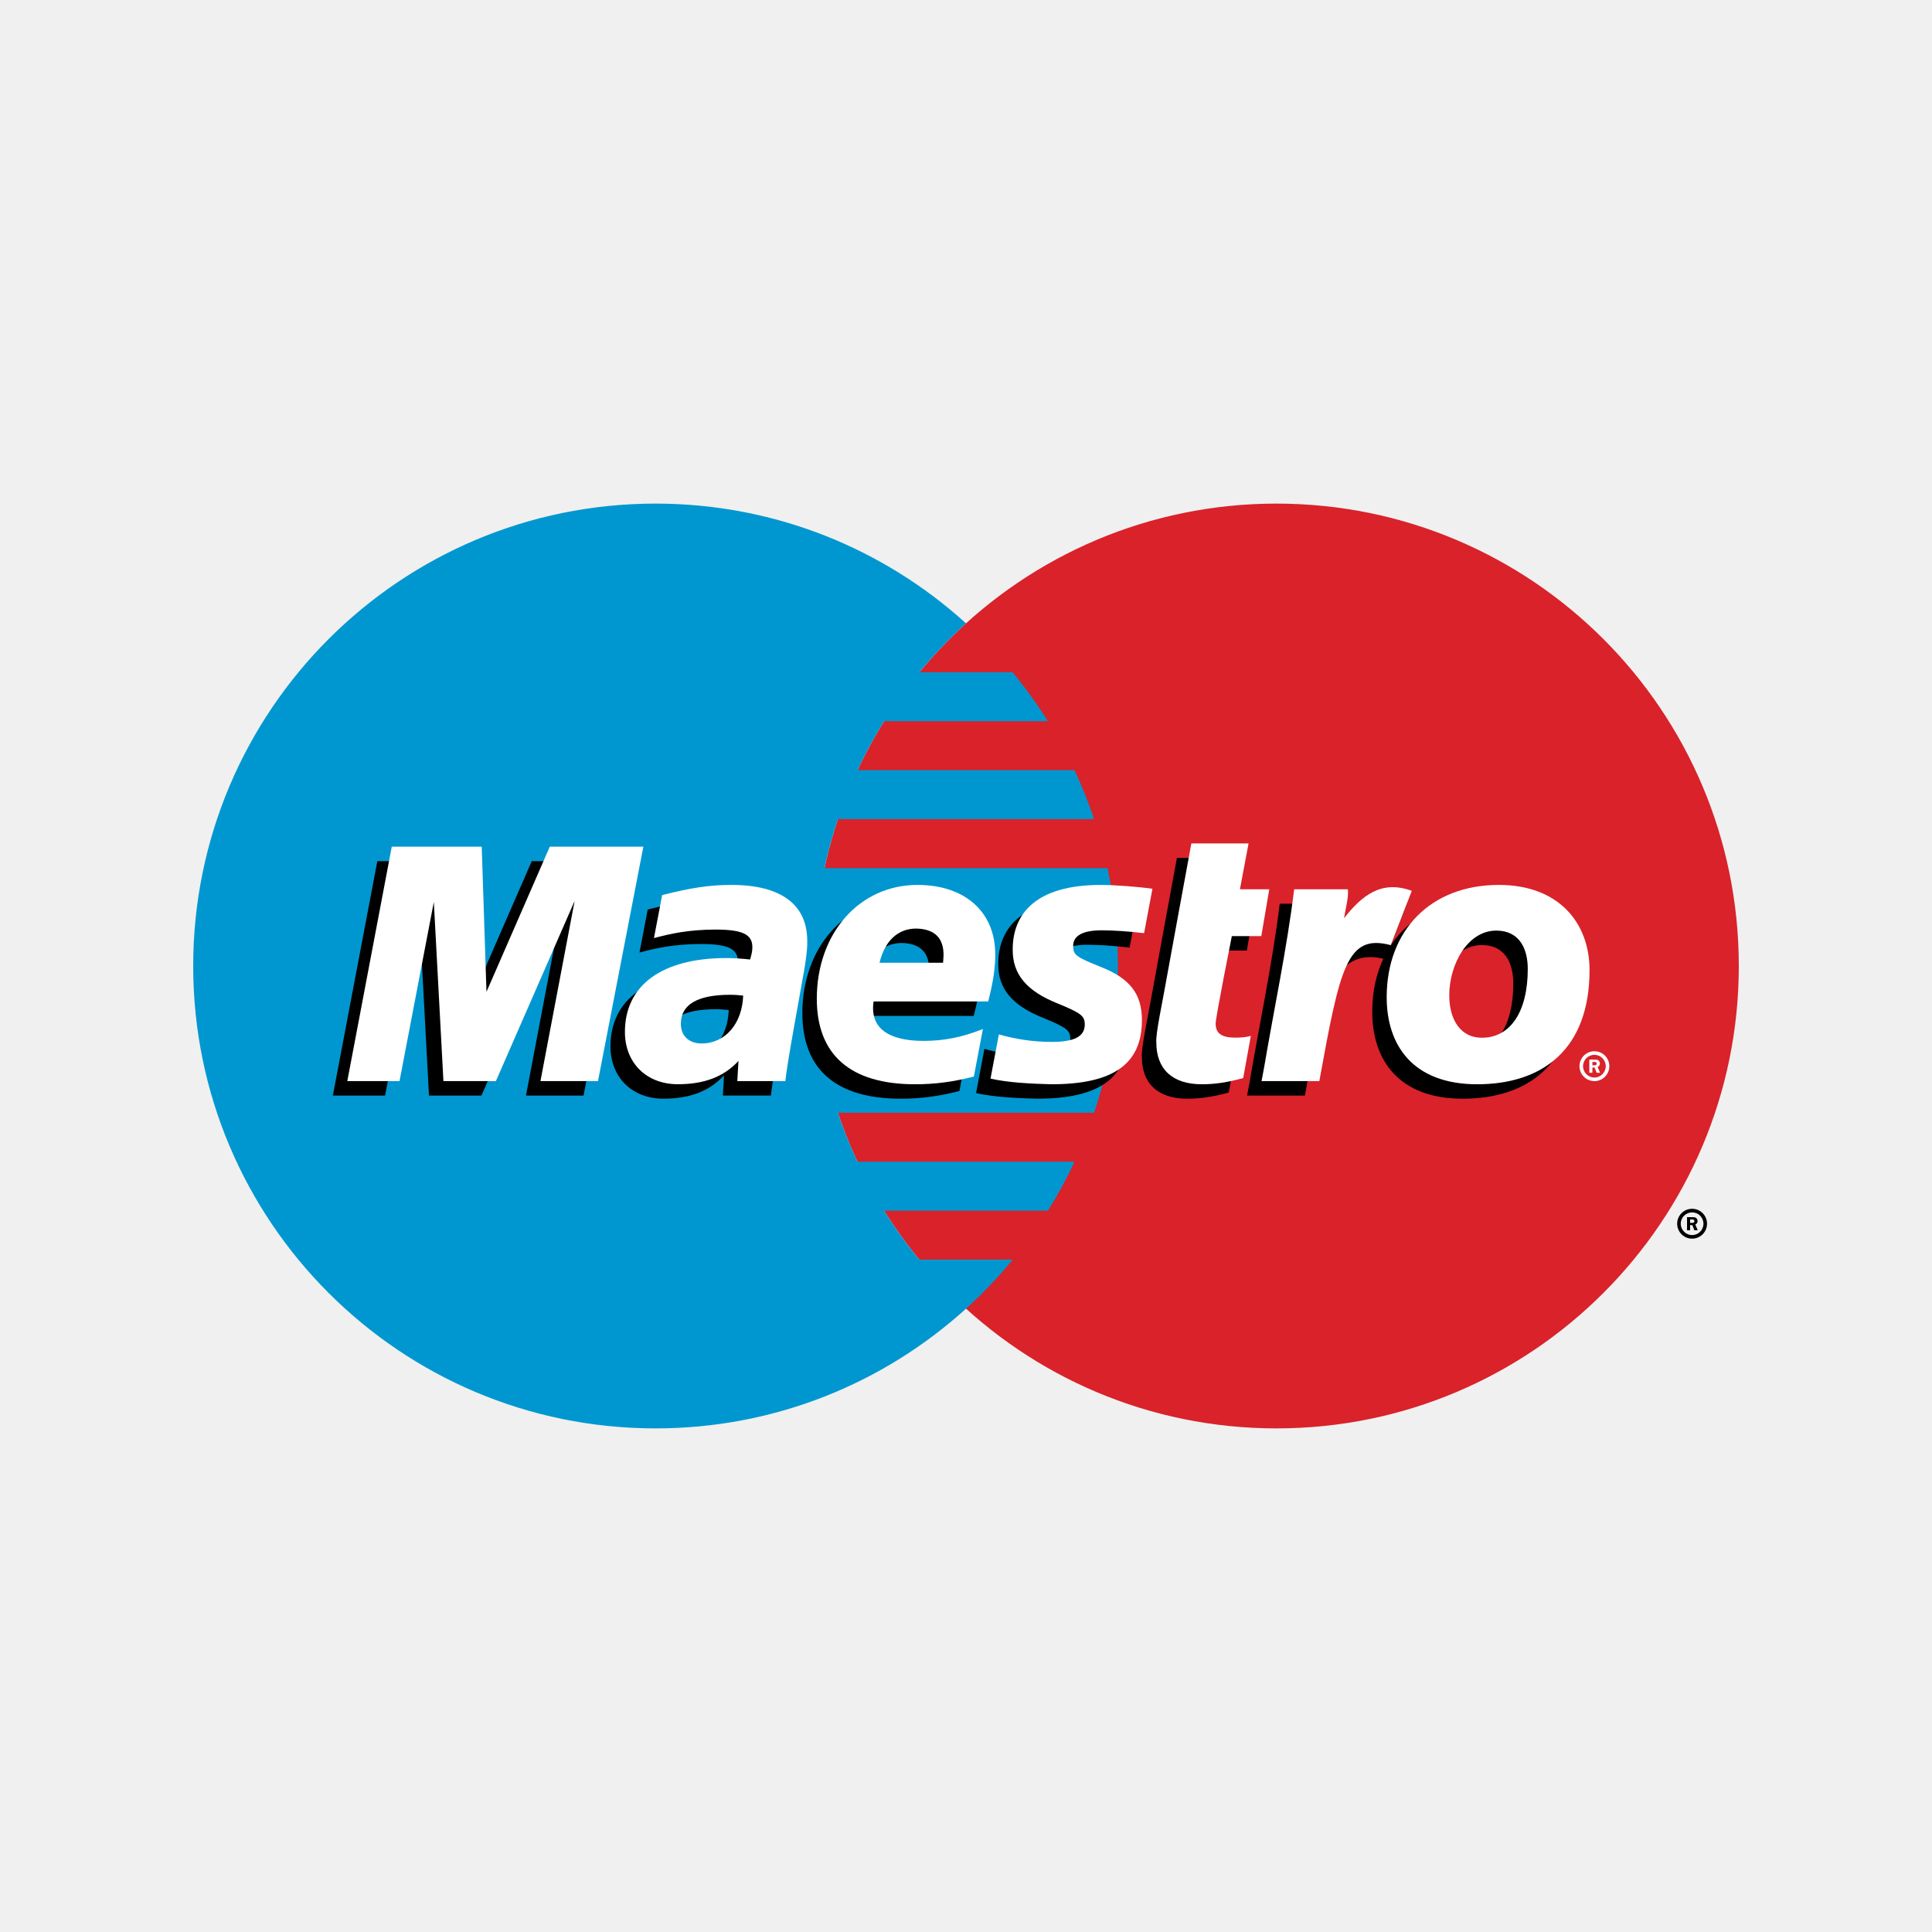
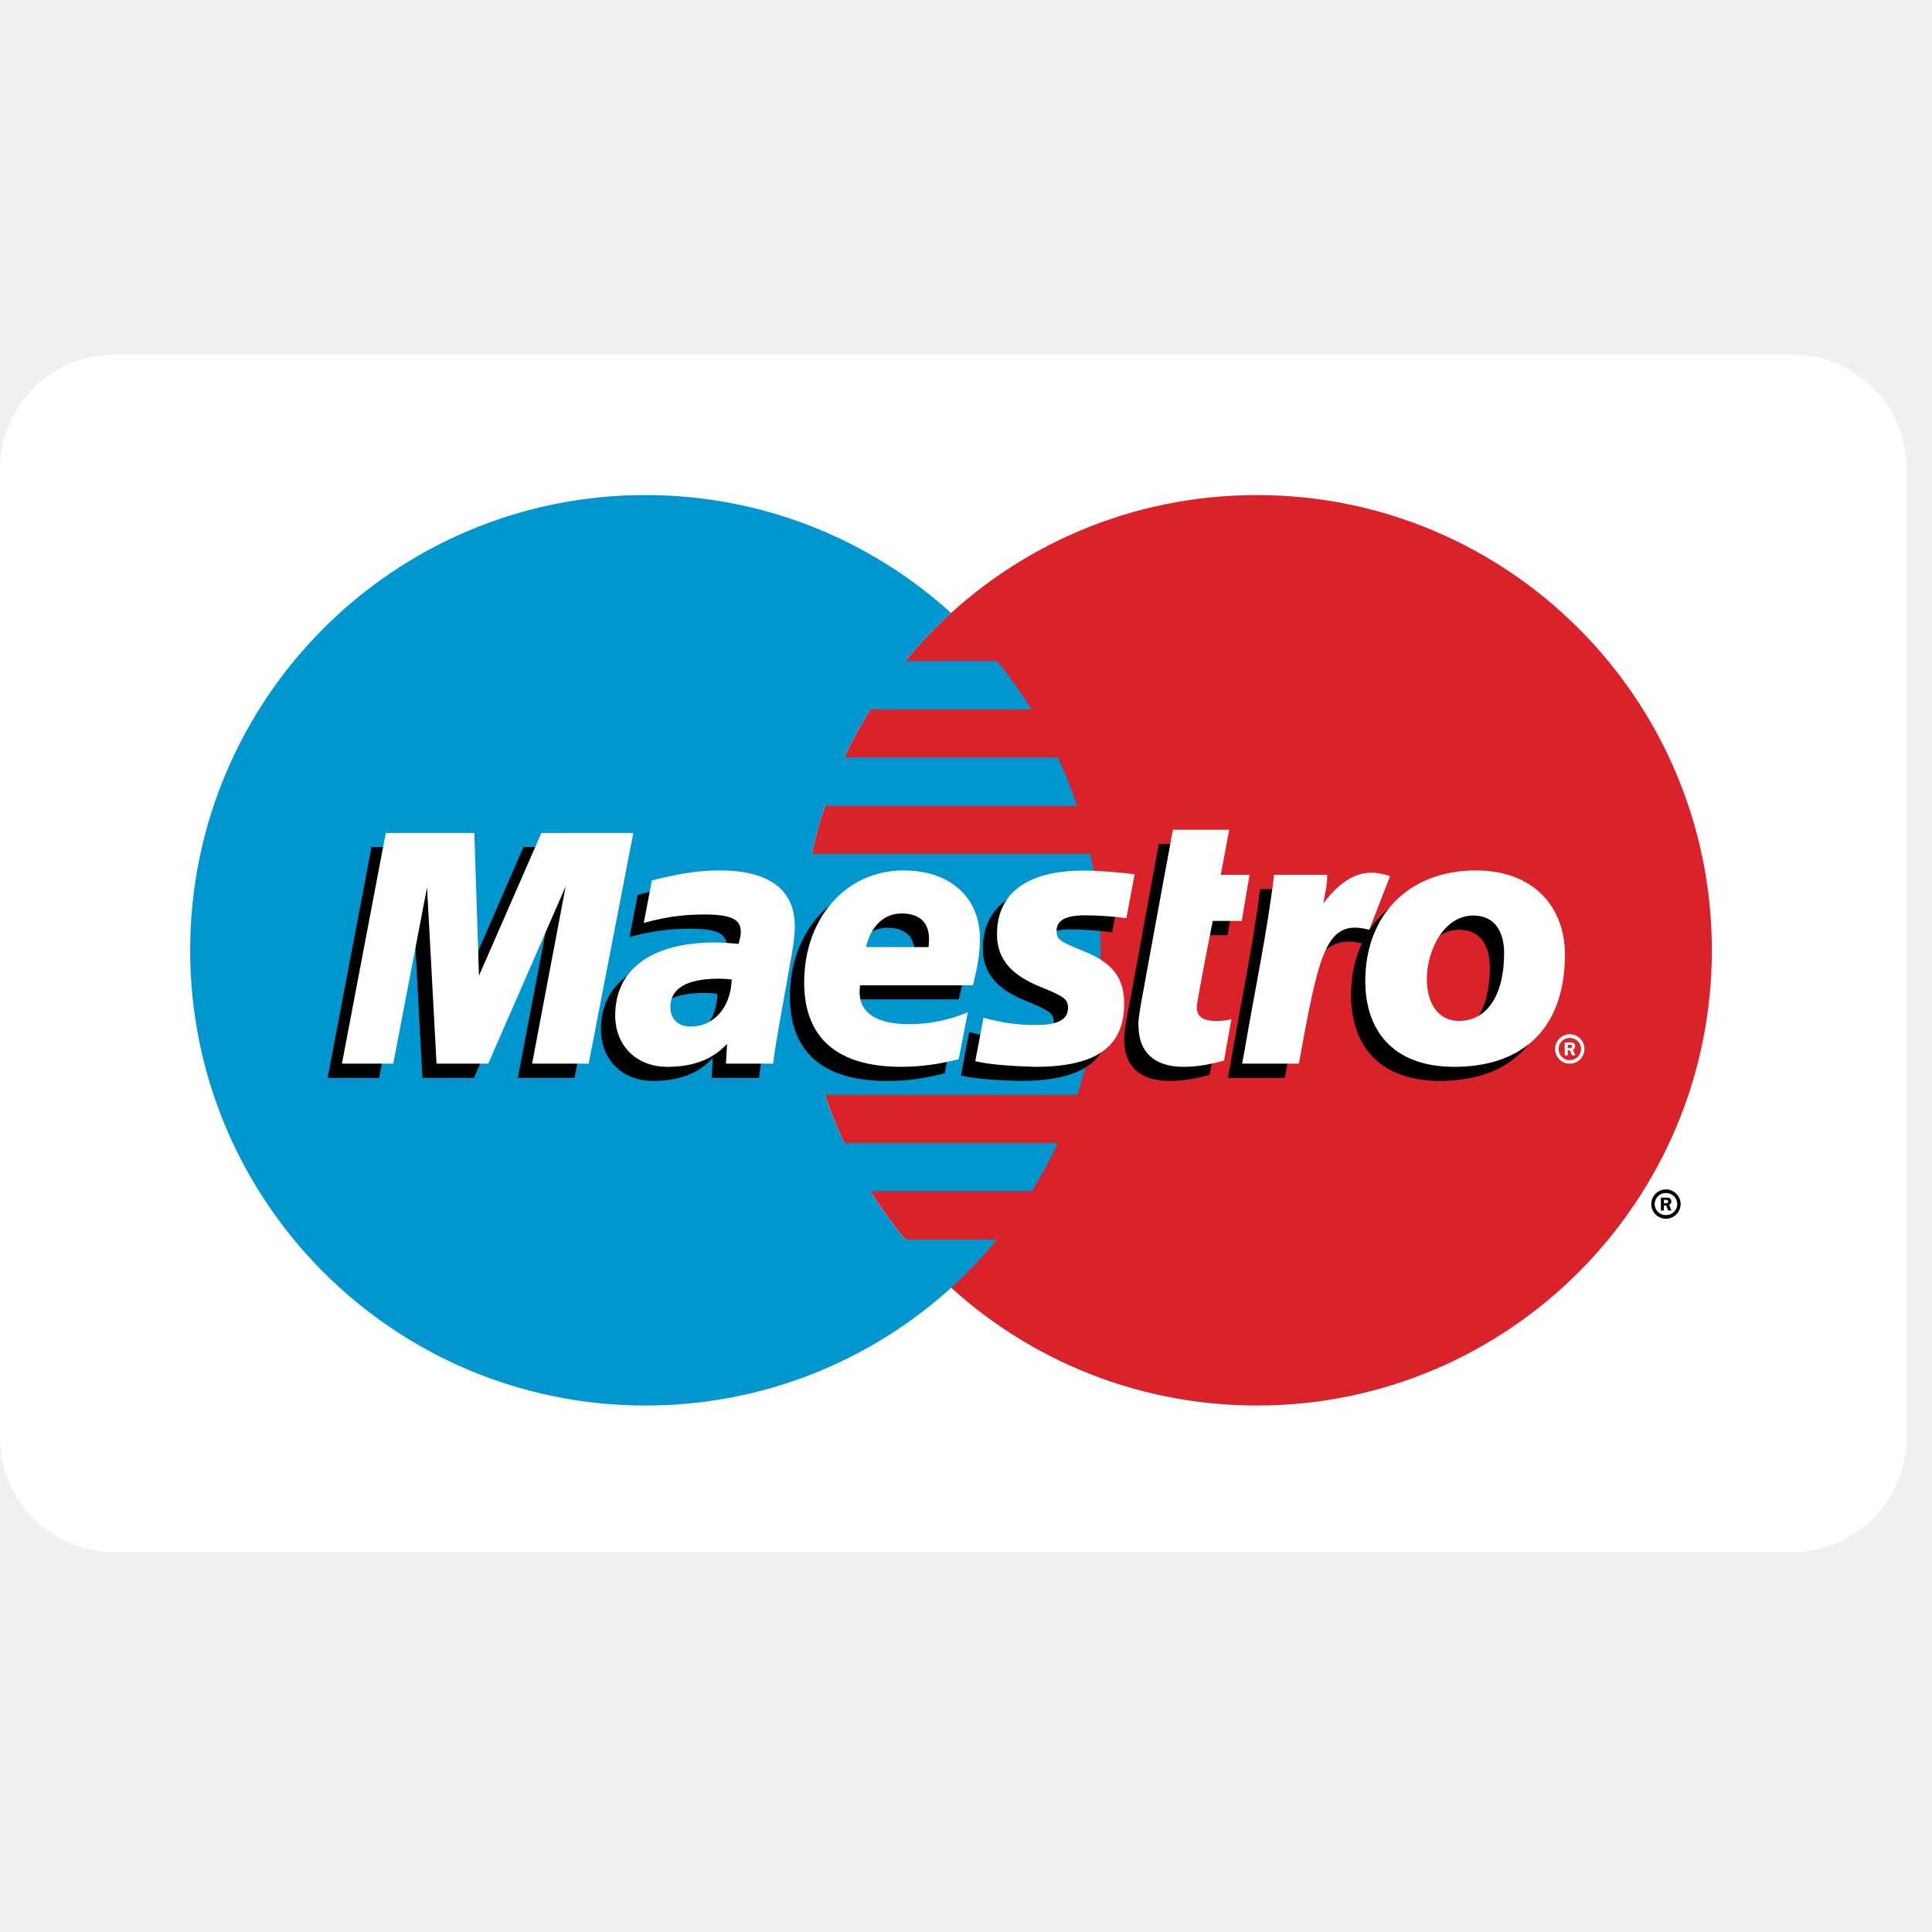
- <svg xmlns="http://www.w3.org/2000/svg" version="1.1" id="Layer_1" width="800px" height="800px" viewBox="0 0 750 471" enable-background="new 0 0 750 471" xml:space="preserve">
-   <g id="Page-1">
-     <g id="maestro">
-       <path id="Fill-1" fill="#D9222A" d="M675,235.506c0,99.133-80.351,179.496-179.483,179.496    c-99.121,0-179.479-80.362-179.479-179.496c0-99.142,80.358-179.508,179.479-179.508C594.65,55.998,675,136.365,675,235.506" />
-       <path id="Fill-2" fill="#0097D0" d="M356.87,349.49c-4.958-6.014-9.524-12.359-13.675-19.009h63.612    c3.817-6.097,7.263-12.442,10.342-19.013h-84.292c-2.87-6.15-5.425-12.492-7.596-19h99.476c5.987-17.904,9.229-37.05,9.229-56.962    c0-13.046-1.392-25.763-4.028-38.013H320.074c1.392-6.479,3.142-12.816,5.209-19.008h99.441    c-2.184-6.508-4.721-12.85-7.592-19.004h-84.254c3.075-6.563,6.529-12.904,10.337-19.009h63.571    c-4.146-6.629-8.725-12.975-13.671-18.991h-36.225c5.57-6.767,11.629-13.117,18.112-19    c-31.854-28.884-74.138-46.483-120.517-46.483C155.359,55.998,75,136.365,75,235.506c0,99.133,80.358,179.496,179.487,179.496    c46.388,0,88.666-17.596,120.517-46.475c6.496-5.893,12.559-12.259,18.133-19.037H356.87" />
-       <path id="Fill-3" d="M651.074,335.544c0-3.2,2.596-5.796,5.801-5.796c3.199,0,5.791,2.596,5.791,5.796    c0,3.204-2.592,5.8-5.791,5.8C653.67,341.344,651.074,338.748,651.074,335.544L651.074,335.544L651.074,335.544z M656.875,339.952    c2.433,0,4.403-1.967,4.403-4.408c0-2.434-1.971-4.396-4.403-4.396c-2.434,0-4.409,1.962-4.409,4.396    C652.466,337.985,654.442,339.952,656.875,339.952L656.875,339.952L656.875,339.952z M656.087,338.09h-1.184v-5.092h2.15    c0.446,0,0.904,0.004,1.3,0.258c0.417,0.283,0.646,0.775,0.646,1.271c0,0.583-0.338,1.112-0.88,1.316l0.934,2.246h-1.316    l-0.775-2.009h-0.875V338.09L656.087,338.09z M656.087,335.211h0.658c0.246,0,0.505,0.016,0.726-0.101    c0.195-0.129,0.3-0.366,0.3-0.592c0-0.188-0.125-0.417-0.288-0.513c-0.212-0.125-0.541-0.1-0.762-0.1h-0.634V335.211    L656.087,335.211z" />
-       <path id="Fill-4" d="M372.446,284.006c-7.671,2.033-15.088,3.025-22.929,3.009    c-25.017-0.024-38.046-11.417-38.046-33.2c0-25.458,16.587-44.183,39.1-44.183c18.417,0,30.175,10.5,30.175,26.946    c0,5.458-0.796,10.771-2.745,18.296h-44.488c-1.583,10.633,6.188,15.305,19.413,15.305c7.925,0,15.092-1.426,23.024-4.613    L372.446,284.006L372.446,284.006z M360.483,239.856c0-1.608,2.476-13.034-10.399-13.284c-7.108,0-12.208,4.725-14.271,13.284    H360.483L360.483,239.856z" />
-       <path id="Fill-5" d="M387.517,234.865c0,9.404,5.296,15.9,17.329,20.737    c9.199,3.771,10.649,4.859,10.649,8.221c0,4.663-4.066,6.805-13.092,6.746c-6.778-0.05-12.962-0.871-20.262-2.896l-3.229,17.154    c6.487,1.504,15.588,2,23.65,2.188c24.024,0,35.116-7.866,35.116-24.866c0-10.217-4.625-16.234-16.033-20.713    c-9.538-3.809-10.658-4.638-10.658-8.083c0-4.05,3.779-6.1,11.149-6.1c4.463,0,10.579,0.413,16.38,1.108l3.258-17.242    c-5.912-0.825-14.883-1.483-20.075-1.483C396.25,209.635,387.442,221.094,387.517,234.865" />
-       <path id="Fill-6" d="M299.275,285.785h-18.662l0.445-7.82c-5.691,6.17-13.271,9.041-23.558,9.041    c-12.175,0-20.517-8.324-20.517-20.295c0-18.196,14.5-28.692,39.429-28.692c2.563,0,5.821,0.192,9.167,0.563    c0.691-2.433,0.879-3.479,0.879-4.808c0-4.979-3.921-6.813-14.412-6.813c-10.342,0.042-17.321,1.571-23.796,3.313l3.188-16.7    c11.195-2.846,18.529-3.941,26.825-3.941c19.304,0,29.499,7.566,29.499,21.796c0.167,3.795-1.158,11.413-1.82,14.746    C305.183,251.027,299.833,279.148,299.275,285.785L299.275,285.785L299.275,285.785z M282.896,252.594    c-2.366-0.242-3.396-0.313-5.013-0.313c-12.729,0-19.183,3.787-19.183,11.267c0,4.692,3.149,7.634,8.058,7.634    C275.905,271.182,282.508,263.531,282.896,252.594L282.896,252.594L282.896,252.594z" />
-       <path id="Fill-7" d="M477.004,284.606c-6.125,1.679-10.896,2.408-16.059,2.408    c-11.434,0-17.675-5.842-17.675-16.25c-0.358-2.858,2.434-16.059,3.066-19.737c0.634-3.691,10.538-57.492,10.538-57.492h22.212    l-3.362,17.8h11.392l-3.096,18.171h-11.441c0,0-6.279,31.529-6.279,33.933c0,3.825,2.316,5.488,7.633,5.488    c2.546,0,4.509-0.238,6.029-0.692L477.004,284.606" />
-       <path id="Fill-8" d="M576.25,209.631c-16.279,0-29,6.7-36.388,17.892l6.412-16.596    c-11.816-4.337-19.434,1.85-26.325,10.65c0,0-1.154,1.462-2.3,2.8v-13.05h-20.858c-2.825,23.029-7.82,46.379-11.729,69.446    l-0.942,5.021h22.438c2.125-11.708,3.875-21.213,5.617-28.788c4.767-20.787,12.787-27.141,24.829-24.333    c-2.779,5.979-4.305,12.892-4.305,20.554c0,18.58,10.092,33.788,35.15,33.788c25.287,0,43.596-13.509,43.596-44.309    C611.446,224.127,599.245,209.631,576.25,209.631L576.25,209.631L576.25,209.631z M569.721,268.947    c-7.926,0.125-12.729-6.524-12.729-16.471c0-11.791,7.013-25.112,18.275-25.112c9.087,0,12.199,7.204,12.199,14.879    C587.466,259.023,580.591,268.947,569.721,268.947L569.721,268.947L569.721,268.947z" />
-       <path id="Fill-9" d="M226.53,285.794h-22.342l13.279-69.954l-30.571,69.954H166.53l-3.726-69.55    l-13.32,69.55h-20.271l17.267-90.996h34.913l2.912,50.726l22.117-50.726h37.721L226.53,285.794" />
-       <path id="Fill-10" fill="#FFFFFF" d="M613.15,274.385c0-3.195,2.596-5.795,5.796-5.795    c3.204,0,5.796,2.6,5.796,5.795c0,3.209-2.592,5.805-5.796,5.805C615.745,280.189,613.15,277.594,613.15,274.385L613.15,274.385    L613.15,274.385z M618.946,278.798c2.434,0,4.408-1.979,4.408-4.413c0-2.433-1.975-4.403-4.408-4.403s-4.408,1.971-4.408,4.403    C614.537,276.818,616.512,278.798,618.946,278.798L618.946,278.798L618.946,278.798z M618.162,276.932h-1.188v-5.084h2.15    c0.449,0,0.908,0,1.304,0.25c0.408,0.279,0.646,0.768,0.646,1.271c0,0.578-0.337,1.116-0.883,1.316l0.934,2.246h-1.317    l-0.771-2.009h-0.875V276.932L618.162,276.932z M618.162,274.044h0.658c0.242,0,0.504,0.017,0.725-0.097    c0.196-0.133,0.296-0.357,0.296-0.587c0-0.196-0.12-0.417-0.283-0.513c-0.212-0.129-0.541-0.096-0.763-0.096h-0.633V274.044    L618.162,274.044z" />
-       <path id="Fill-11" fill="#FFFFFF" d="M378.054,278.398c-7.667,2.033-15.088,3.029-22.925,3.012    c-25.017-0.025-38.046-11.42-38.046-33.208c0-25.45,16.579-44.179,39.096-44.179c18.421,0,30.175,10.496,30.175,26.942    c0,5.467-0.8,10.771-2.741,18.3h-44.487c-1.584,10.629,6.179,15.308,19.408,15.308c7.925,0,15.087-1.424,23.029-4.616    L378.054,278.398L378.054,278.398z M366.091,234.248c0-1.604,2.472-13.033-10.399-13.279c-7.108,0-12.204,4.729-14.271,13.279    H366.091L366.091,234.248z" />
-       <path id="Fill-12" fill="#FFFFFF" d="M393.129,229.252c0,9.408,5.287,15.9,17.325,20.746    c9.204,3.767,10.649,4.858,10.649,8.213c0,4.666-4.066,6.808-13.087,6.75c-6.784-0.047-12.967-0.871-20.263-2.896l-3.237,17.146    c6.491,1.516,15.596,2.012,23.653,2.199c24.025,0,35.121-7.871,35.121-24.871c0-10.217-4.629-16.236-16.041-20.712    c-9.538-3.809-10.654-4.638-10.654-8.083c0-4.05,3.783-6.1,11.146-6.1c4.471,0,10.583,0.417,16.388,1.113l3.25-17.246    c-5.913-0.825-14.879-1.483-20.066-1.483C401.854,204.027,393.05,215.481,393.129,229.252" />
-       <path id="Fill-13" fill="#FFFFFF" d="M304.887,280.182h-18.666l0.45-7.821    c-5.696,6.158-13.275,9.033-23.559,9.033c-12.175,0-20.521-8.325-20.521-20.287c0-18.204,14.495-28.696,39.429-28.696    c2.563,0,5.816,0.192,9.171,0.563c0.691-2.433,0.875-3.475,0.875-4.808c0-4.983-3.917-6.813-14.408-6.813    c-10.342,0.042-17.321,1.575-23.796,3.313l3.184-16.696c11.199-2.85,18.529-3.946,26.829-3.946    c19.304,0,29.495,7.567,29.495,21.792c0.167,3.8-1.158,11.412-1.816,14.754C310.791,245.419,305.442,273.539,304.887,280.182    L304.887,280.182L304.887,280.182z M288.5,246.985c-2.358-0.245-3.392-0.313-5.013-0.313c-12.721,0-19.18,3.788-19.18,11.267    c0,4.695,3.154,7.633,8.055,7.633C281.517,265.572,288.12,257.919,288.5,246.985L288.5,246.985L288.5,246.985z" />
-       <path id="Fill-14" fill="#FFFFFF" d="M482.608,279.002c-6.12,1.676-10.896,2.408-16.054,2.408    c-11.434,0-17.671-5.846-17.671-16.254c-0.362-2.854,2.434-16.059,3.063-19.737c0.634-3.692,10.537-57.492,10.537-57.492h22.209    l-3.354,17.8h11.392l-3.096,18.171h-11.441c0,0-6.283,31.53-6.283,33.933c0,3.825,2.32,5.479,7.633,5.479    c2.542,0,4.509-0.229,6.029-0.691L482.608,279.002" />
-       <path id="Fill-15" fill="#FFFFFF" d="M593.079,236.635c0,16.775-6.88,26.709-17.755,26.709    c-7.921,0.112-12.725-6.525-12.725-16.475c0-11.792,7.008-25.113,18.271-25.113C589.962,221.756,593.079,228.969,593.079,236.635    L593.079,236.635L593.079,236.635z M617.058,237.102c0-18.579-12.208-33.079-35.195-33.079c-26.45,0-43.55,17.625-43.55,43.596    c0,18.578,10.083,33.791,35.149,33.791C598.75,281.41,617.058,267.898,617.058,237.102L617.058,237.102L617.058,237.102z" />
-       <path id="Fill-16" fill="#FFFFFF" d="M502.396,205.719c-2.821,23.029-7.816,46.375-11.721,69.45    l-0.946,5.021h22.434c8.088-44.558,10.8-57.254,27.741-52.783l8.15-21.087c-11.816-4.337-19.425,1.854-26.309,10.658    c0.621-3.962,1.792-7.783,1.509-11.258H502.396" />
-       <path id="Fill-17" fill="#FFFFFF" d="M232.138,280.189H209.8l13.275-69.958L192.5,280.189h-20.362    l-3.726-69.554l-13.32,69.554h-20.271l17.263-91h34.921l1.846,56.334l24.575-56.334h36.325L232.138,280.189" />
+ <svg xmlns="http://www.w3.org/2000/svg" width="50" zoomAndPan="magnify" viewBox="0 0 37.5 37.5" height="50" preserveAspectRatio="xMidYMid meet" version="1.0">
+   <defs>
+     <clipPath id="13d7727ef4">
+       <path d="M 0 6.883 L 37.008 6.883 L 37.008 30.125 L 0 30.125 Z M 0 6.883 " clip-rule="nonzero" />
+     </clipPath>
+     <clipPath id="20a9a1c705">
+       <path d="M 2.219 6.883 L 34.785 6.883 C 36.012 6.883 37.008 7.879 37.008 9.105 L 37.008 27.902 C 37.008 29.129 36.012 30.125 34.785 30.125 L 2.219 30.125 C 0.992 30.125 0 29.129 0 27.902 L 0 9.105 C 0 7.879 0.992 6.883 2.219 6.883 Z M 2.219 6.883 " clip-rule="nonzero" />
+     </clipPath>
+     <clipPath id="d0fdb050a6">
+       <path d="M 15 9 L 34 9 L 34 28 L 15 28 Z M 15 9 " clip-rule="nonzero" />
+     </clipPath>
+     <clipPath id="6fe4356cc9">
+       <path d="M 0 18.504 C 0 24.922 5.203 30.125 11.621 30.125 L 25.387 30.125 C 31.805 30.125 37.008 24.922 37.008 18.504 C 37.008 12.086 31.805 6.883 25.387 6.883 L 11.621 6.883 C 5.203 6.883 0 12.086 0 18.504 Z M 0 18.504 " clip-rule="nonzero" />
+     </clipPath>
+     <clipPath id="d8ef25ed0e">
+       <path d="M 3 9 L 22 9 L 22 28 L 3 28 Z M 3 9 " clip-rule="nonzero" />
+     </clipPath>
+     <clipPath id="c04f2d46eb">
+       <path d="M 0 18.504 C 0 24.922 5.203 30.125 11.621 30.125 L 25.387 30.125 C 31.805 30.125 37.008 24.922 37.008 18.504 C 37.008 12.086 31.805 6.883 25.387 6.883 L 11.621 6.883 C 5.203 6.883 0 12.086 0 18.504 Z M 0 18.504 " clip-rule="nonzero" />
+     </clipPath>
+     <clipPath id="ceffc83bf0">
+       <path d="M 32 23 L 33 23 L 33 24 L 32 24 Z M 32 23 " clip-rule="nonzero" />
+     </clipPath>
+     <clipPath id="990911e848">
+       <path d="M 0 18.504 C 0 24.922 5.203 30.125 11.621 30.125 L 25.387 30.125 C 31.805 30.125 37.008 24.922 37.008 18.504 C 37.008 12.086 31.805 6.883 25.387 6.883 L 11.621 6.883 C 5.203 6.883 0 12.086 0 18.504 Z M 0 18.504 " clip-rule="nonzero" />
+     </clipPath>
+     <clipPath id="8d3fc738ee">
+       <path d="M 15 17 L 19 17 L 19 21 L 15 21 Z M 15 17 " clip-rule="nonzero" />
+     </clipPath>
+     <clipPath id="68ddb438a1">
+       <path d="M 0 18.504 C 0 24.922 5.203 30.125 11.621 30.125 L 25.387 30.125 C 31.805 30.125 37.008 24.922 37.008 18.504 C 37.008 12.086 31.805 6.883 25.387 6.883 L 11.621 6.883 C 5.203 6.883 0 12.086 0 18.504 Z M 0 18.504 " clip-rule="nonzero" />
+     </clipPath>
+     <clipPath id="c5af5e007c">
+       <path d="M 18 17 L 22 17 L 22 21 L 18 21 Z M 18 17 " clip-rule="nonzero" />
+     </clipPath>
+     <clipPath id="b78c96e66d">
+       <path d="M 0 18.504 C 0 24.922 5.203 30.125 11.621 30.125 L 25.387 30.125 C 31.805 30.125 37.008 24.922 37.008 18.504 C 37.008 12.086 31.805 6.883 25.387 6.883 L 11.621 6.883 C 5.203 6.883 0 12.086 0 18.504 Z M 0 18.504 " clip-rule="nonzero" />
+     </clipPath>
+     <clipPath id="3051219e18">
+       <path d="M 11 17 L 16 17 L 16 21 L 11 21 Z M 11 17 " clip-rule="nonzero" />
+     </clipPath>
+     <clipPath id="72ccce7e05">
+       <path d="M 0 18.504 C 0 24.922 5.203 30.125 11.621 30.125 L 25.387 30.125 C 31.805 30.125 37.008 24.922 37.008 18.504 C 37.008 12.086 31.805 6.883 25.387 6.883 L 11.621 6.883 C 5.203 6.883 0 12.086 0 18.504 Z M 0 18.504 " clip-rule="nonzero" />
+     </clipPath>
+     <clipPath id="9e5ff981d3">
+       <path d="M 21 16 L 24 16 L 24 21 L 21 21 Z M 21 16 " clip-rule="nonzero" />
+     </clipPath>
+     <clipPath id="b772ccaded">
+       <path d="M 0 18.504 C 0 24.922 5.203 30.125 11.621 30.125 L 25.387 30.125 C 31.805 30.125 37.008 24.922 37.008 18.504 C 37.008 12.086 31.805 6.883 25.387 6.883 L 11.621 6.883 C 5.203 6.883 0 12.086 0 18.504 Z M 0 18.504 " clip-rule="nonzero" />
+     </clipPath>
+     <clipPath id="b840390542">
+       <path d="M 23 17 L 31 17 L 31 21 L 23 21 Z M 23 17 " clip-rule="nonzero" />
+     </clipPath>
+     <clipPath id="e665684384">
+       <path d="M 0 18.504 C 0 24.922 5.203 30.125 11.621 30.125 L 25.387 30.125 C 31.805 30.125 37.008 24.922 37.008 18.504 C 37.008 12.086 31.805 6.883 25.387 6.883 L 11.621 6.883 C 5.203 6.883 0 12.086 0 18.504 Z M 0 18.504 " clip-rule="nonzero" />
+     </clipPath>
+     <clipPath id="e401694ff7">
+       <path d="M 6 16 L 13 16 L 13 21 L 6 21 Z M 6 16 " clip-rule="nonzero" />
+     </clipPath>
+     <clipPath id="d66b26a734">
+       <path d="M 0 18.504 C 0 24.922 5.203 30.125 11.621 30.125 L 25.387 30.125 C 31.805 30.125 37.008 24.922 37.008 18.504 C 37.008 12.086 31.805 6.883 25.387 6.883 L 11.621 6.883 C 5.203 6.883 0 12.086 0 18.504 Z M 0 18.504 " clip-rule="nonzero" />
+     </clipPath>
+     <clipPath id="abc4f58889">
+       <path d="M 30 20 L 31 20 L 31 21 L 30 21 Z M 30 20 " clip-rule="nonzero" />
+     </clipPath>
+     <clipPath id="a9558b8716">
+       <path d="M 0 18.504 C 0 24.922 5.203 30.125 11.621 30.125 L 25.387 30.125 C 31.805 30.125 37.008 24.922 37.008 18.504 C 37.008 12.086 31.805 6.883 25.387 6.883 L 11.621 6.883 C 5.203 6.883 0 12.086 0 18.504 Z M 0 18.504 " clip-rule="nonzero" />
+     </clipPath>
+     <clipPath id="510fb3dc93">
+       <path d="M 15 16 L 20 16 L 20 21 L 15 21 Z M 15 16 " clip-rule="nonzero" />
+     </clipPath>
+     <clipPath id="c3e0e64995">
+       <path d="M 0 18.504 C 0 24.922 5.203 30.125 11.621 30.125 L 25.387 30.125 C 31.805 30.125 37.008 24.922 37.008 18.504 C 37.008 12.086 31.805 6.883 25.387 6.883 L 11.621 6.883 C 5.203 6.883 0 12.086 0 18.504 Z M 0 18.504 " clip-rule="nonzero" />
+     </clipPath>
+     <clipPath id="f2045f3ef5">
+       <path d="M 18 16 L 23 16 L 23 21 L 18 21 Z M 18 16 " clip-rule="nonzero" />
+     </clipPath>
+     <clipPath id="8164499c8d">
+       <path d="M 0 18.504 C 0 24.922 5.203 30.125 11.621 30.125 L 25.387 30.125 C 31.805 30.125 37.008 24.922 37.008 18.504 C 37.008 12.086 31.805 6.883 25.387 6.883 L 11.621 6.883 C 5.203 6.883 0 12.086 0 18.504 Z M 0 18.504 " clip-rule="nonzero" />
+     </clipPath>
+     <clipPath id="e03b75b1eb">
+       <path d="M 11 16 L 16 16 L 16 21 L 11 21 Z M 11 16 " clip-rule="nonzero" />
+     </clipPath>
+     <clipPath id="c78ae67d97">
+       <path d="M 0 18.504 C 0 24.922 5.203 30.125 11.621 30.125 L 25.387 30.125 C 31.805 30.125 37.008 24.922 37.008 18.504 C 37.008 12.086 31.805 6.883 25.387 6.883 L 11.621 6.883 C 5.203 6.883 0 12.086 0 18.504 Z M 0 18.504 " clip-rule="nonzero" />
+     </clipPath>
+     <clipPath id="784836e59e">
+       <path d="M 22 16 L 25 16 L 25 21 L 22 21 Z M 22 16 " clip-rule="nonzero" />
+     </clipPath>
+     <clipPath id="783e9b32fe">
+       <path d="M 0 18.504 C 0 24.922 5.203 30.125 11.621 30.125 L 25.387 30.125 C 31.805 30.125 37.008 24.922 37.008 18.504 C 37.008 12.086 31.805 6.883 25.387 6.883 L 11.621 6.883 C 5.203 6.883 0 12.086 0 18.504 Z M 0 18.504 " clip-rule="nonzero" />
+     </clipPath>
+     <clipPath id="32ca65e70e">
+       <path d="M 26 16 L 31 16 L 31 21 L 26 21 Z M 26 16 " clip-rule="nonzero" />
+     </clipPath>
+     <clipPath id="0a57d480e9">
+       <path d="M 0 18.504 C 0 24.922 5.203 30.125 11.621 30.125 L 25.387 30.125 C 31.805 30.125 37.008 24.922 37.008 18.504 C 37.008 12.086 31.805 6.883 25.387 6.883 L 11.621 6.883 C 5.203 6.883 0 12.086 0 18.504 Z M 0 18.504 " clip-rule="nonzero" />
+     </clipPath>
+     <clipPath id="44b022326c">
+       <path d="M 24 16 L 27 16 L 27 21 L 24 21 Z M 24 16 " clip-rule="nonzero" />
+     </clipPath>
+     <clipPath id="2155d7476b">
+       <path d="M 0 18.504 C 0 24.922 5.203 30.125 11.621 30.125 L 25.387 30.125 C 31.805 30.125 37.008 24.922 37.008 18.504 C 37.008 12.086 31.805 6.883 25.387 6.883 L 11.621 6.883 C 5.203 6.883 0 12.086 0 18.504 Z M 0 18.504 " clip-rule="nonzero" />
+     </clipPath>
+     <clipPath id="f6b32f9a3b">
+       <path d="M 6 16 L 13 16 L 13 21 L 6 21 Z M 6 16 " clip-rule="nonzero" />
+     </clipPath>
+     <clipPath id="d49bcf65b4">
+       <path d="M 0 18.504 C 0 24.922 5.203 30.125 11.621 30.125 L 25.387 30.125 C 31.805 30.125 37.008 24.922 37.008 18.504 C 37.008 12.086 31.805 6.883 25.387 6.883 L 11.621 6.883 C 5.203 6.883 0 12.086 0 18.504 Z M 0 18.504 " clip-rule="nonzero" />
+     </clipPath>
+   </defs>
+   <g clip-path="url(#13d7727ef4)">
+     <g clip-path="url(#20a9a1c705)">
+       <path fill="#ffffff" d="M 0 6.883 L 37.039 6.883 L 37.039 30.125 L 0 30.125 Z M 0 6.883 " fill-opacity="1" fill-rule="nonzero" />
+     </g>
+   </g>
+   <g clip-path="url(#d0fdb050a6)">
+     <g clip-path="url(#6fe4356cc9)">
+       <path fill="#d9222a" d="M 33.227 18.445 C 33.227 23.328 29.273 27.281 24.395 27.281 C 19.512 27.281 15.559 23.328 15.559 18.445 C 15.559 13.566 19.512 9.609 24.395 9.609 C 29.273 9.609 33.227 13.566 33.227 18.445 " fill-opacity="1" fill-rule="nonzero" />
+     </g>
+   </g>
+   <g clip-path="url(#d8ef25ed0e)">
+     <g clip-path="url(#c04f2d46eb)">
+       <path fill="#0097d0" d="M 17.566 24.059 C 17.324 23.762 17.098 23.449 16.895 23.121 L 20.027 23.121 C 20.215 22.82 20.383 22.508 20.535 22.188 L 16.387 22.188 C 16.246 21.883 16.117 21.57 16.012 21.25 L 20.91 21.25 C 21.203 20.367 21.363 19.426 21.363 18.445 C 21.363 17.805 21.293 17.18 21.164 16.574 L 15.758 16.574 C 15.824 16.258 15.91 15.945 16.012 15.641 L 20.906 15.641 C 20.801 15.32 20.676 15.008 20.535 14.703 L 16.387 14.703 C 16.539 14.379 16.707 14.07 16.895 13.77 L 20.023 13.77 C 19.82 13.441 19.594 13.129 19.352 12.832 L 17.57 12.832 C 17.844 12.5 18.141 12.188 18.461 11.898 C 16.891 10.477 14.812 9.609 12.527 9.609 C 7.648 9.609 3.691 13.566 3.691 18.445 C 3.691 23.328 7.648 27.281 12.527 27.281 C 14.812 27.281 16.891 26.418 18.461 24.996 C 18.781 24.703 19.078 24.391 19.352 24.059 L 17.566 24.059 " fill-opacity="1" fill-rule="nonzero" />
+     </g>
+   </g>
+   <g clip-path="url(#ceffc83bf0)">
+     <g clip-path="url(#990911e848)">
+       <path fill="#000000" d="M 32.051 23.371 C 32.051 23.215 32.18 23.086 32.336 23.086 C 32.492 23.086 32.621 23.215 32.621 23.371 C 32.621 23.527 32.492 23.656 32.336 23.656 C 32.18 23.656 32.051 23.527 32.051 23.371 Z M 32.336 23.586 C 32.457 23.586 32.555 23.492 32.555 23.371 C 32.555 23.25 32.457 23.156 32.336 23.156 C 32.215 23.156 32.117 23.25 32.117 23.371 C 32.117 23.492 32.215 23.586 32.336 23.586 Z M 32.297 23.496 L 32.238 23.496 L 32.238 23.246 L 32.344 23.246 C 32.367 23.246 32.391 23.246 32.41 23.258 C 32.43 23.273 32.441 23.297 32.441 23.32 C 32.441 23.348 32.426 23.375 32.398 23.387 L 32.441 23.496 L 32.379 23.496 L 32.34 23.398 L 32.297 23.398 Z M 32.297 23.355 L 32.328 23.355 C 32.344 23.355 32.355 23.355 32.367 23.348 C 32.375 23.344 32.379 23.332 32.379 23.32 C 32.379 23.312 32.375 23.301 32.367 23.297 C 32.355 23.289 32.34 23.289 32.328 23.289 L 32.297 23.289 Z M 32.297 23.355 " fill-opacity="1" fill-rule="nonzero" />
+     </g>
+   </g>
+   <g clip-path="url(#8d3fc738ee)">
+     <g clip-path="url(#68ddb438a1)">
+       <path fill="#000000" d="M 18.336 20.832 C 17.957 20.934 17.59 20.984 17.207 20.98 C 15.973 20.98 15.332 20.418 15.332 19.348 C 15.332 18.094 16.148 17.172 17.258 17.172 C 18.164 17.172 18.742 17.688 18.742 18.5 C 18.742 18.77 18.703 19.027 18.609 19.398 L 16.418 19.398 C 16.34 19.922 16.723 20.152 17.375 20.152 C 17.766 20.152 18.117 20.082 18.508 19.926 Z M 17.746 18.66 C 17.746 18.582 17.867 18.02 17.234 18.008 C 16.883 18.008 16.633 18.238 16.531 18.66 Z M 17.746 18.66 " fill-opacity="1" fill-rule="nonzero" />
+     </g>
+   </g>
+   <g clip-path="url(#c5af5e007c)">
+     <g clip-path="url(#b78c96e66d)">
+       <path fill="#000000" d="M 19.078 18.414 C 19.078 18.879 19.336 19.199 19.93 19.434 C 20.383 19.621 20.453 19.676 20.453 19.84 C 20.453 20.07 20.254 20.176 19.809 20.172 C 19.477 20.168 19.172 20.129 18.812 20.031 L 18.652 20.875 C 18.973 20.949 19.422 20.973 19.816 20.98 C 21 20.98 21.547 20.594 21.547 19.758 C 21.547 19.254 21.316 18.957 20.758 18.738 C 20.285 18.551 20.23 18.512 20.23 18.34 C 20.23 18.141 20.418 18.039 20.781 18.039 C 21 18.039 21.301 18.059 21.586 18.094 L 21.746 17.246 C 21.457 17.207 21.016 17.172 20.758 17.172 C 19.508 17.172 19.074 17.738 19.078 18.414 " fill-opacity="1" fill-rule="nonzero" />
+     </g>
+   </g>
+   <g clip-path="url(#3051219e18)">
+     <g clip-path="url(#72ccce7e05)">
+       <path fill="#000000" d="M 14.734 20.922 L 13.812 20.922 L 13.836 20.535 C 13.555 20.84 13.184 20.98 12.676 20.98 C 12.078 20.98 11.664 20.57 11.664 19.98 C 11.664 19.086 12.379 18.57 13.605 18.57 C 13.734 18.57 13.895 18.578 14.059 18.598 C 14.094 18.477 14.102 18.426 14.102 18.359 C 14.102 18.117 13.91 18.027 13.391 18.027 C 12.883 18.027 12.539 18.102 12.219 18.188 L 12.379 17.367 C 12.93 17.227 13.289 17.172 13.699 17.172 C 14.648 17.172 15.148 17.547 15.148 18.246 C 15.16 18.434 15.094 18.809 15.062 18.973 C 15.023 19.211 14.762 20.594 14.734 20.922 Z M 13.926 19.289 C 13.809 19.277 13.758 19.273 13.68 19.273 C 13.055 19.273 12.734 19.457 12.734 19.828 C 12.734 20.059 12.891 20.203 13.133 20.203 C 13.582 20.203 13.906 19.824 13.926 19.289 Z M 13.926 19.289 " fill-opacity="1" fill-rule="nonzero" />
+     </g>
+   </g>
+   <g clip-path="url(#9e5ff981d3)">
+     <g clip-path="url(#b772ccaded)">
+       <path fill="#000000" d="M 23.48 20.863 C 23.18 20.945 22.945 20.98 22.691 20.98 C 22.129 20.98 21.82 20.695 21.82 20.184 C 21.805 20.043 21.941 19.391 21.973 19.211 C 22.004 19.027 22.492 16.379 22.492 16.379 L 23.586 16.379 L 23.418 17.258 L 23.98 17.258 L 23.828 18.152 L 23.266 18.152 C 23.266 18.152 22.953 19.703 22.953 19.82 C 22.953 20.008 23.07 20.09 23.332 20.09 C 23.457 20.09 23.551 20.078 23.629 20.059 L 23.48 20.863 " fill-opacity="1" fill-rule="nonzero" />
+     </g>
+   </g>
+   <g clip-path="url(#b840390542)">
+     <g clip-path="url(#e665684384)">
+       <path fill="#000000" d="M 28.367 17.172 C 27.566 17.172 26.941 17.504 26.574 18.055 L 26.891 17.234 C 26.309 17.023 25.934 17.328 25.594 17.762 C 25.594 17.762 25.539 17.832 25.48 17.898 L 25.48 17.258 L 24.457 17.258 C 24.316 18.391 24.07 19.539 23.879 20.676 L 23.832 20.922 L 24.938 20.922 C 25.043 20.344 25.129 19.879 25.215 19.504 C 25.449 18.48 25.844 18.168 26.434 18.309 C 26.297 18.602 26.223 18.941 26.223 19.32 C 26.223 20.234 26.719 20.98 27.953 20.98 C 29.199 20.98 30.102 20.316 30.102 18.801 C 30.102 17.887 29.5 17.172 28.367 17.172 Z M 28.047 20.094 C 27.656 20.098 27.418 19.77 27.418 19.281 C 27.418 18.699 27.766 18.047 28.32 18.047 C 28.766 18.047 28.918 18.398 28.918 18.777 C 28.918 19.605 28.582 20.094 28.047 20.094 Z M 28.047 20.094 " fill-opacity="1" fill-rule="nonzero" />
+     </g>
+   </g>
+   <g clip-path="url(#e401694ff7)">
+     <g clip-path="url(#d66b26a734)">
+       <path fill="#000000" d="M 11.152 20.922 L 10.051 20.922 L 10.707 17.477 L 9.199 20.922 L 8.199 20.922 L 8.016 17.496 L 7.359 20.922 L 6.359 20.922 L 7.211 16.441 L 8.93 16.441 L 9.074 18.938 L 10.16 16.441 L 12.02 16.441 L 11.152 20.922 " fill-opacity="1" fill-rule="nonzero" />
+     </g>
+   </g>
+   <g clip-path="url(#abc4f58889)">
+     <g clip-path="url(#a9558b8716)">
+       <path fill="#ffffff" d="M 30.184 20.359 C 30.184 20.203 30.312 20.074 30.469 20.074 C 30.625 20.074 30.754 20.203 30.754 20.359 C 30.754 20.52 30.625 20.645 30.469 20.645 C 30.312 20.645 30.184 20.52 30.184 20.359 Z M 30.469 20.578 C 30.59 20.578 30.688 20.48 30.688 20.359 C 30.688 20.242 30.59 20.145 30.469 20.145 C 30.348 20.145 30.254 20.242 30.254 20.359 C 30.25 20.48 30.348 20.578 30.469 20.578 Z M 30.43 20.484 L 30.371 20.484 L 30.371 20.234 L 30.477 20.234 C 30.5 20.234 30.523 20.234 30.543 20.246 C 30.562 20.262 30.574 20.285 30.574 20.309 C 30.574 20.34 30.559 20.363 30.531 20.375 L 30.578 20.484 L 30.512 20.484 L 30.473 20.387 L 30.43 20.387 Z M 30.43 20.344 L 30.461 20.344 C 30.477 20.344 30.488 20.344 30.5 20.34 C 30.508 20.332 30.512 20.32 30.512 20.309 C 30.512 20.301 30.508 20.289 30.5 20.285 C 30.488 20.277 30.473 20.281 30.461 20.281 L 30.43 20.281 Z M 30.43 20.344 " fill-opacity="1" fill-rule="nonzero" />
+     </g>
+   </g>
+   <g clip-path="url(#510fb3dc93)">
+     <g clip-path="url(#c3e0e64995)">
+       <path fill="#ffffff" d="M 18.609 20.559 C 18.234 20.656 17.867 20.707 17.48 20.707 C 16.25 20.703 15.609 20.145 15.609 19.07 C 15.609 17.816 16.426 16.895 17.535 16.895 C 18.441 16.895 19.02 17.414 19.02 18.223 C 19.02 18.492 18.98 18.754 18.883 19.125 L 16.695 19.125 C 16.617 19.648 17 19.879 17.648 19.879 C 18.039 19.879 18.391 19.809 18.785 19.648 Z M 18.023 18.383 C 18.023 18.305 18.145 17.742 17.508 17.73 C 17.16 17.73 16.91 17.965 16.809 18.383 Z M 18.023 18.383 " fill-opacity="1" fill-rule="nonzero" />
+     </g>
+   </g>
+   <g clip-path="url(#f2045f3ef5)">
+     <g clip-path="url(#8164499c8d)">
+       <path fill="#ffffff" d="M 19.352 18.137 C 19.352 18.602 19.613 18.922 20.207 19.16 C 20.66 19.344 20.73 19.398 20.73 19.562 C 20.73 19.793 20.531 19.898 20.086 19.895 C 19.75 19.895 19.445 19.852 19.09 19.754 L 18.93 20.598 C 19.25 20.672 19.695 20.695 20.094 20.707 C 21.277 20.707 21.82 20.32 21.82 19.48 C 21.82 18.98 21.594 18.684 21.031 18.461 C 20.562 18.273 20.508 18.234 20.508 18.062 C 20.508 17.863 20.695 17.766 21.055 17.766 C 21.277 17.766 21.578 17.785 21.863 17.82 L 22.023 16.969 C 21.73 16.93 21.289 16.898 21.035 16.898 C 19.781 16.898 19.348 17.461 19.352 18.137 " fill-opacity="1" fill-rule="nonzero" />
+     </g>
+   </g>
+   <g clip-path="url(#e03b75b1eb)">
+     <g clip-path="url(#c78ae67d97)">
+       <path fill="#ffffff" d="M 15.008 20.645 L 14.09 20.645 L 14.113 20.262 C 13.832 20.562 13.457 20.707 12.953 20.707 C 12.352 20.707 11.941 20.297 11.941 19.707 C 11.941 18.809 12.656 18.293 13.883 18.293 C 14.008 18.293 14.168 18.305 14.336 18.32 C 14.367 18.203 14.379 18.152 14.379 18.086 C 14.379 17.84 14.184 17.75 13.668 17.75 C 13.16 17.75 12.816 17.828 12.496 17.914 L 12.652 17.09 C 13.203 16.949 13.566 16.895 13.973 16.895 C 14.926 16.895 15.426 17.27 15.426 17.969 C 15.434 18.156 15.371 18.531 15.336 18.695 C 15.301 18.934 15.035 20.32 15.008 20.645 Z M 14.203 19.012 C 14.086 19 14.035 18.996 13.957 18.996 C 13.328 18.996 13.012 19.184 13.012 19.551 C 13.012 19.781 13.168 19.926 13.406 19.926 C 13.859 19.926 14.184 19.551 14.203 19.012 Z M 14.203 19.012 " fill-opacity="1" fill-rule="nonzero" />
+     </g>
+   </g>
+   <g clip-path="url(#784836e59e)">
+     <g clip-path="url(#783e9b32fe)">
+       <path fill="#ffffff" d="M 23.758 20.586 C 23.457 20.668 23.223 20.707 22.969 20.707 C 22.402 20.707 22.098 20.418 22.098 19.906 C 22.078 19.766 22.219 19.117 22.246 18.934 C 22.277 18.754 22.766 16.105 22.766 16.105 L 23.859 16.105 L 23.695 16.98 L 24.254 16.98 L 24.102 17.875 L 23.539 17.875 C 23.539 17.875 23.23 19.426 23.23 19.547 C 23.23 19.734 23.344 19.816 23.605 19.816 C 23.73 19.816 23.828 19.805 23.902 19.781 L 23.758 20.586 " fill-opacity="1" fill-rule="nonzero" />
+     </g>
+   </g>
+   <g clip-path="url(#32ca65e70e)">
+     <g clip-path="url(#0a57d480e9)">
+       <path fill="#ffffff" d="M 29.195 18.5 C 29.195 19.328 28.855 19.816 28.32 19.816 C 27.934 19.82 27.695 19.496 27.695 19.004 C 27.695 18.426 28.039 17.77 28.594 17.77 C 29.043 17.77 29.195 18.125 29.195 18.5 Z M 30.375 18.523 C 30.375 17.609 29.773 16.895 28.645 16.895 C 27.34 16.895 26.5 17.766 26.5 19.043 C 26.5 19.957 26.996 20.707 28.23 20.707 C 29.477 20.707 30.375 20.039 30.375 18.523 Z M 30.375 18.523 " fill-opacity="1" fill-rule="nonzero" />
+     </g>
+   </g>
+   <g clip-path="url(#44b022326c)">
+     <g clip-path="url(#2155d7476b)">
+       <path fill="#ffffff" d="M 24.73 16.98 C 24.594 18.113 24.348 19.262 24.156 20.398 L 24.109 20.645 L 25.211 20.645 C 25.609 18.453 25.742 17.828 26.578 18.047 L 26.98 17.008 C 26.398 16.797 26.023 17.102 25.684 17.535 C 25.715 17.34 25.773 17.152 25.758 16.98 L 24.73 16.98 " fill-opacity="1" fill-rule="nonzero" />
+     </g>
+   </g>
+   <g clip-path="url(#f6b32f9a3b)">
+     <g clip-path="url(#d49bcf65b4)">
+       <path fill="#ffffff" d="M 11.426 20.645 L 10.328 20.645 L 10.98 17.203 L 9.477 20.645 L 8.473 20.645 L 8.289 17.223 L 7.633 20.645 L 6.637 20.645 L 7.488 16.168 L 9.207 16.168 L 9.297 18.938 L 10.508 16.168 L 12.293 16.168 L 11.426 20.645 " fill-opacity="1" fill-rule="nonzero" />
    </g>
  </g>
</svg>
